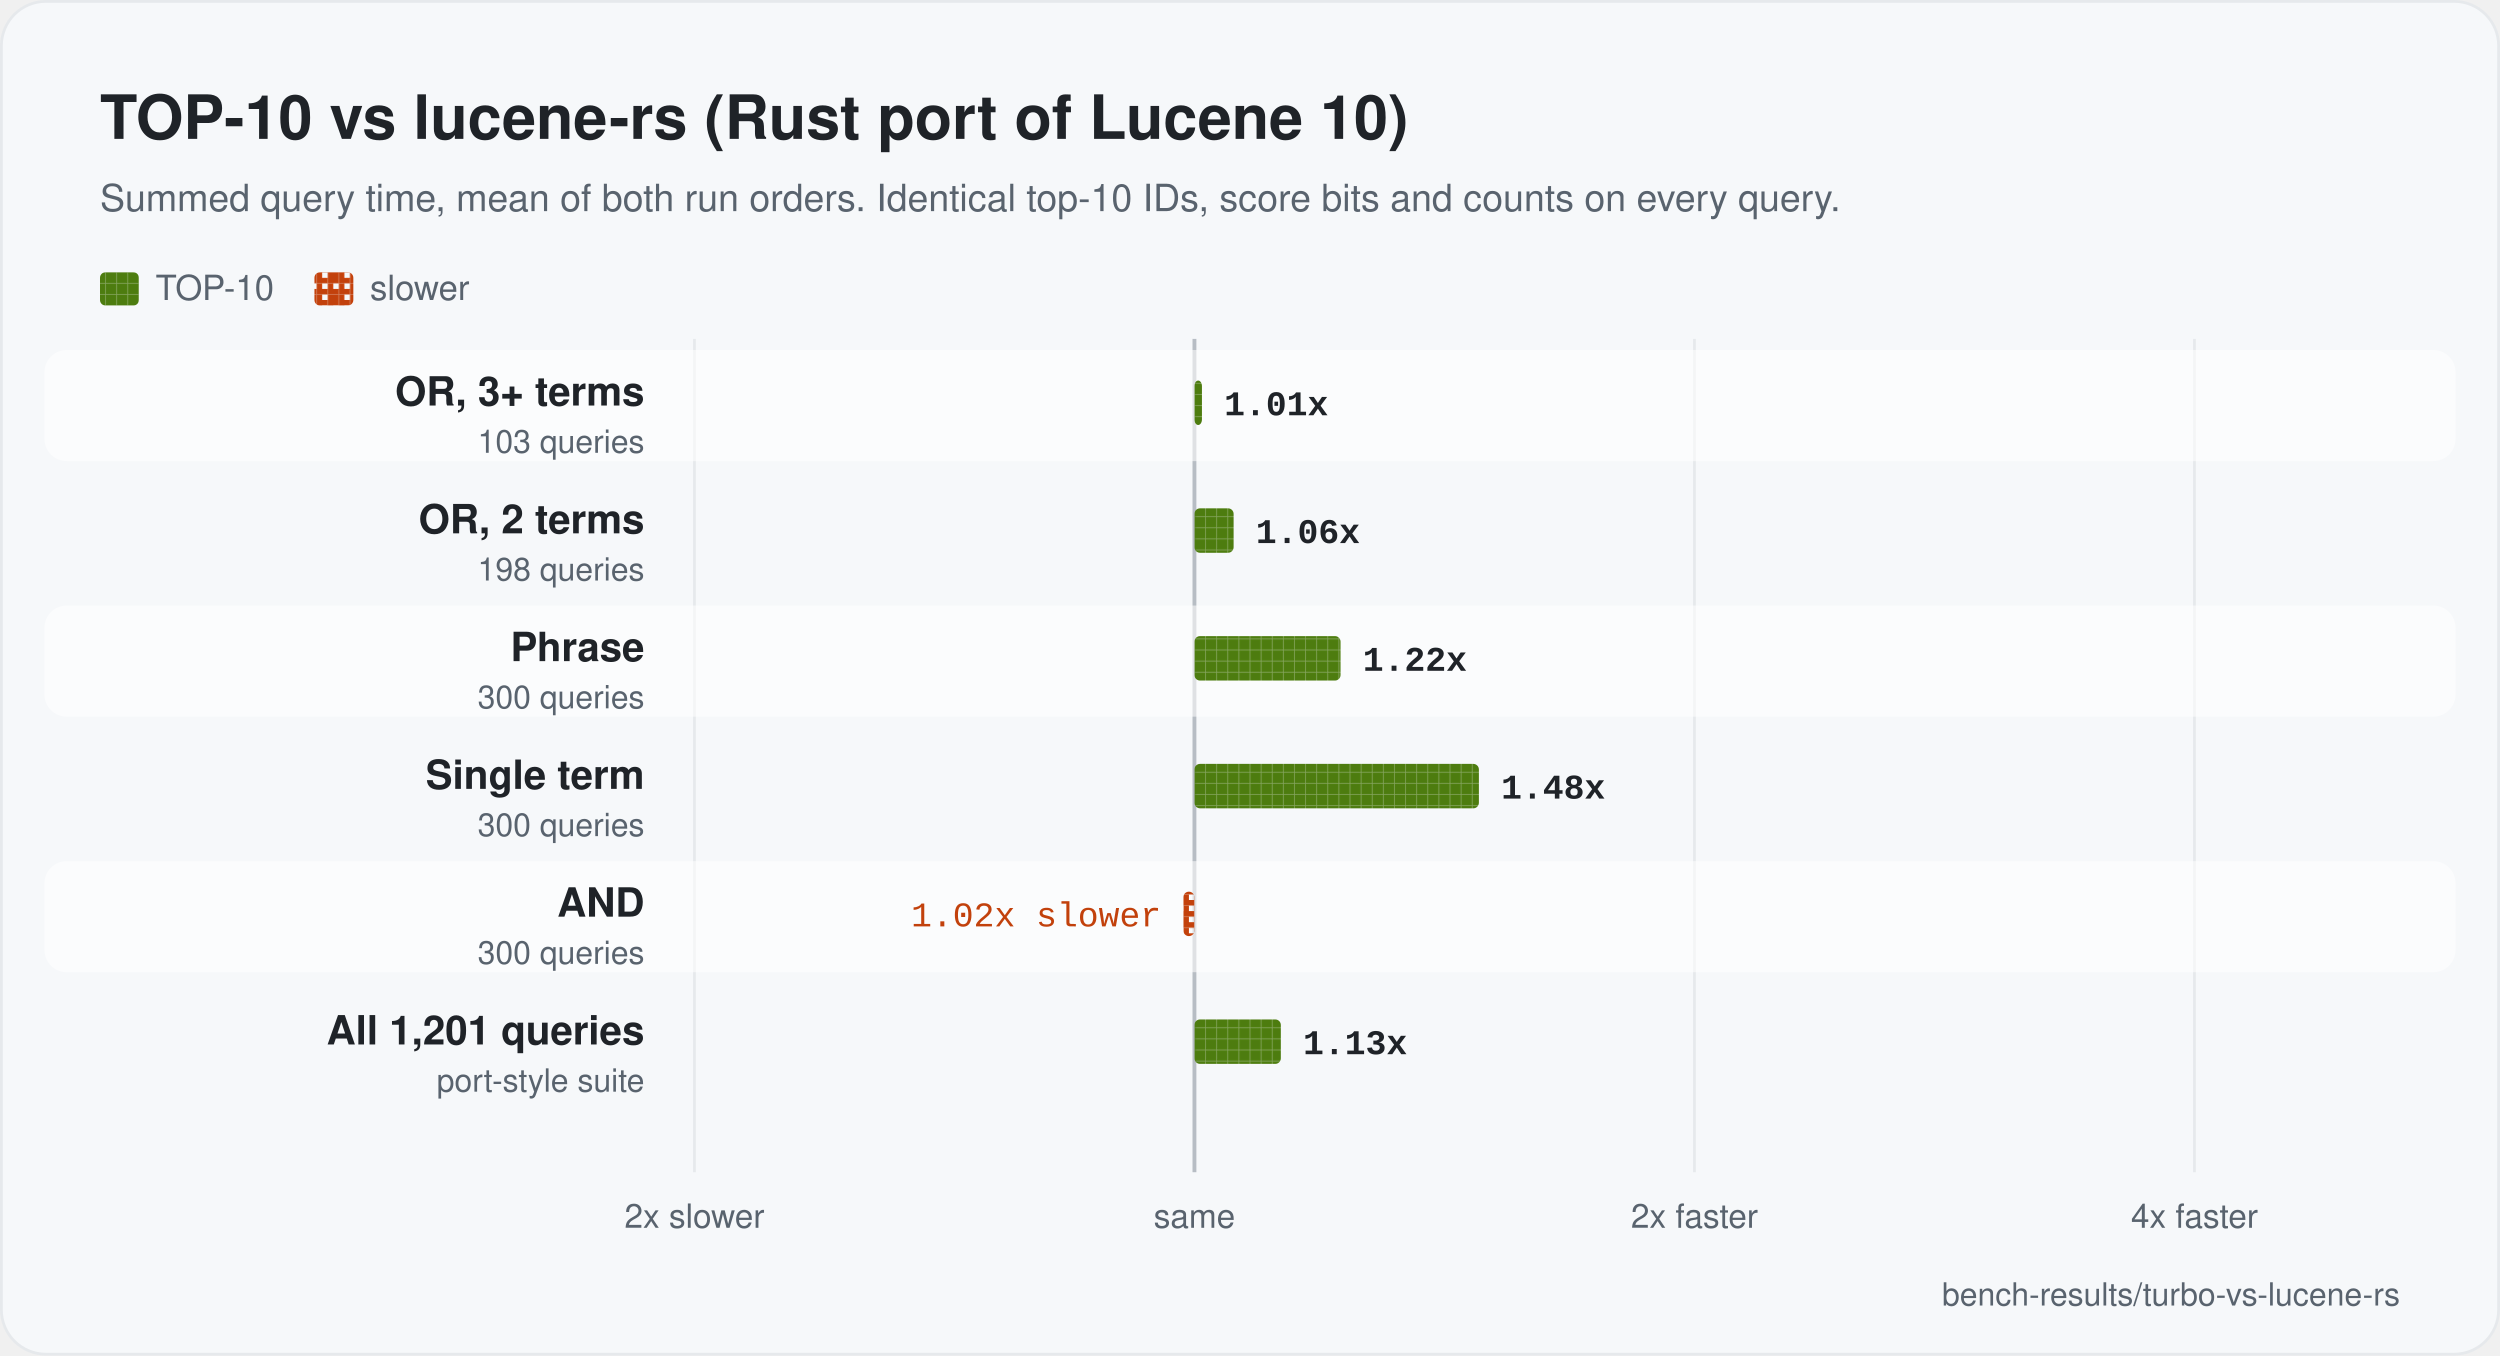
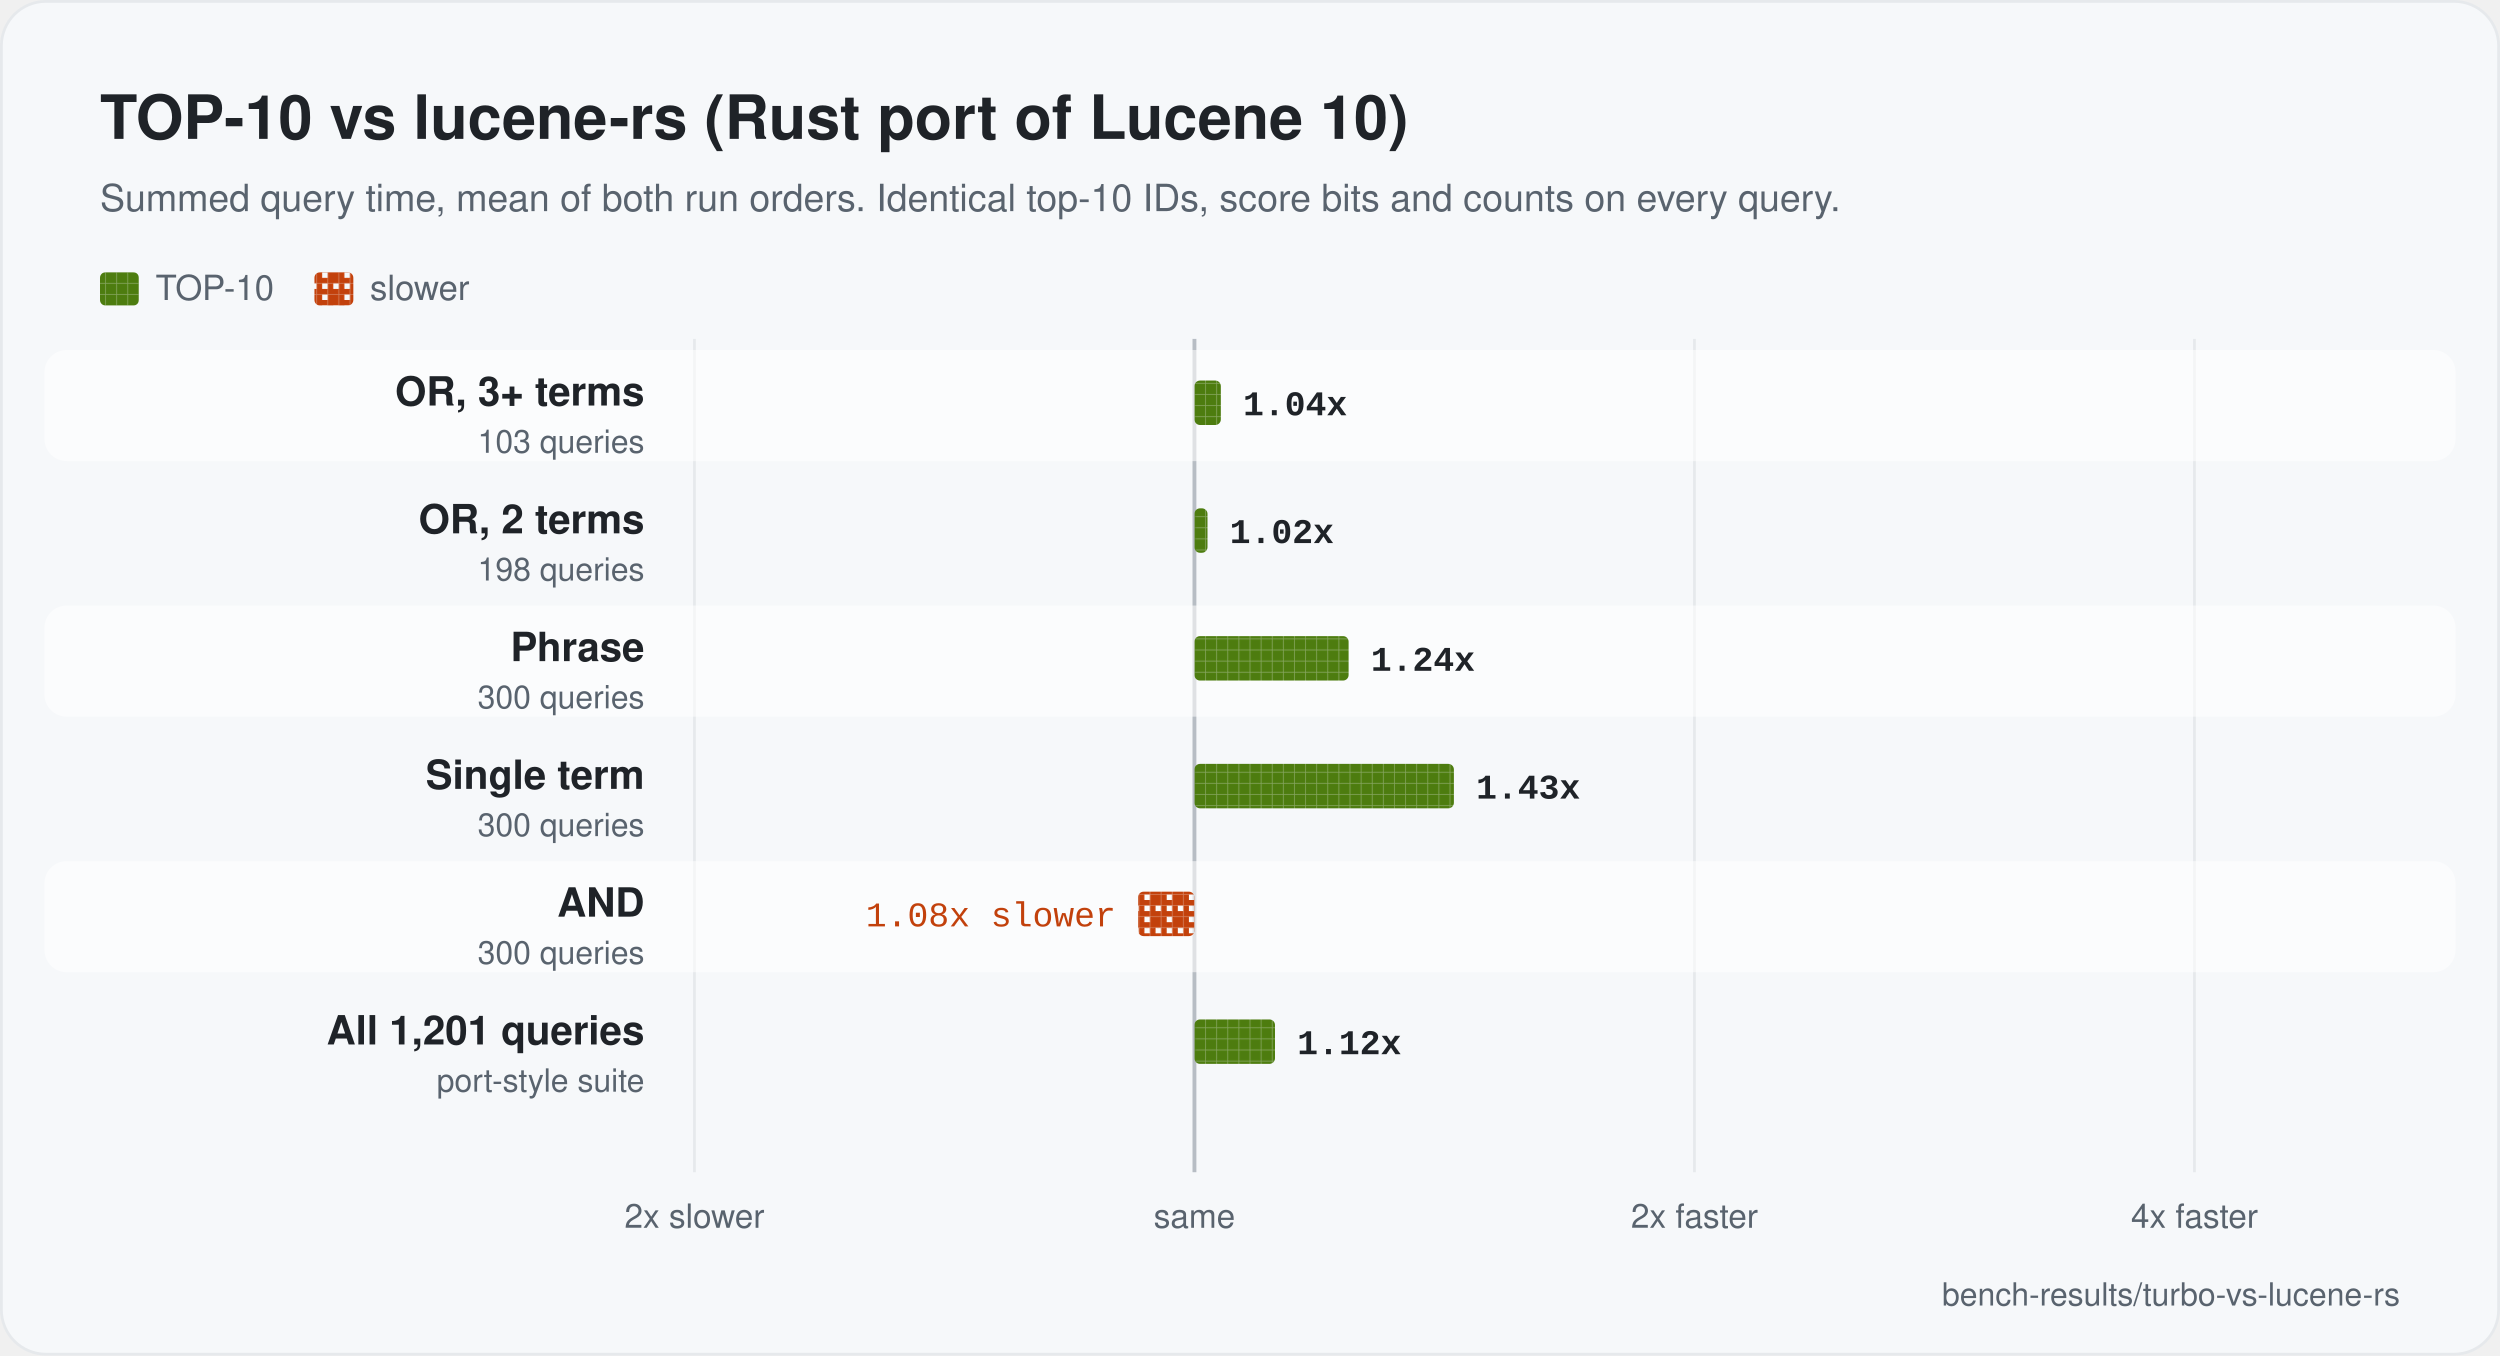
<svg xmlns="http://www.w3.org/2000/svg" width="900" height="488" viewBox="0 0 900 488">
  <defs>
    <pattern id="fast6" width="8" height="8" patternUnits="userSpaceOnUse">
      <rect x="0" y="0" width="2" height="2" fill="#4d7c0f" />
      <rect x="4" y="0" width="2" height="2" fill="#4d7c0f" />
      <rect x="2" y="2" width="2" height="2" fill="#4d7c0f" />
      <rect x="0" y="4" width="2" height="2" fill="#4d7c0f" />
      <rect x="4" y="4" width="2" height="2" fill="#4d7c0f" />
      <rect x="6" y="6" width="2" height="2" fill="#4d7c0f" />
    </pattern>
    <pattern id="fast10" width="8" height="8" patternUnits="userSpaceOnUse">
      <rect x="0" y="0" width="2" height="2" fill="#4d7c0f" />
      <rect x="2" y="0" width="2" height="2" fill="#4d7c0f" />
      <rect x="4" y="0" width="2" height="2" fill="#4d7c0f" />
      <rect x="2" y="2" width="2" height="2" fill="#4d7c0f" />
      <rect x="6" y="2" width="2" height="2" fill="#4d7c0f" />
      <rect x="0" y="4" width="2" height="2" fill="#4d7c0f" />
      <rect x="4" y="4" width="2" height="2" fill="#4d7c0f" />
      <rect x="6" y="4" width="2" height="2" fill="#4d7c0f" />
      <rect x="2" y="6" width="2" height="2" fill="#4d7c0f" />
      <rect x="6" y="6" width="2" height="2" fill="#4d7c0f" />
    </pattern>
    <pattern id="fast13" width="8" height="8" patternUnits="userSpaceOnUse">
      <rect x="0" y="0" width="2" height="2" fill="#4d7c0f" />
      <rect x="2" y="0" width="2" height="2" fill="#4d7c0f" />
      <rect x="4" y="0" width="2" height="2" fill="#4d7c0f" />
      <rect x="6" y="0" width="2" height="2" fill="#4d7c0f" />
      <rect x="0" y="2" width="2" height="2" fill="#4d7c0f" />
      <rect x="2" y="2" width="2" height="2" fill="#4d7c0f" />
      <rect x="6" y="2" width="2" height="2" fill="#4d7c0f" />
      <rect x="0" y="4" width="2" height="2" fill="#4d7c0f" />
      <rect x="2" y="4" width="2" height="2" fill="#4d7c0f" />
      <rect x="4" y="4" width="2" height="2" fill="#4d7c0f" />
      <rect x="6" y="4" width="2" height="2" fill="#4d7c0f" />
      <rect x="2" y="6" width="2" height="2" fill="#4d7c0f" />
      <rect x="6" y="6" width="2" height="2" fill="#4d7c0f" />
    </pattern>
    <pattern id="fast16" width="8" height="8" patternUnits="userSpaceOnUse">
      <rect x="0" y="0" width="2" height="2" fill="#4d7c0f" />
      <rect x="2" y="0" width="2" height="2" fill="#4d7c0f" />
      <rect x="4" y="0" width="2" height="2" fill="#4d7c0f" />
      <rect x="6" y="0" width="2" height="2" fill="#4d7c0f" />
      <rect x="0" y="2" width="2" height="2" fill="#4d7c0f" />
      <rect x="2" y="2" width="2" height="2" fill="#4d7c0f" />
      <rect x="4" y="2" width="2" height="2" fill="#4d7c0f" />
      <rect x="6" y="2" width="2" height="2" fill="#4d7c0f" />
      <rect x="0" y="4" width="2" height="2" fill="#4d7c0f" />
      <rect x="2" y="4" width="2" height="2" fill="#4d7c0f" />
      <rect x="4" y="4" width="2" height="2" fill="#4d7c0f" />
      <rect x="6" y="4" width="2" height="2" fill="#4d7c0f" />
      <rect x="0" y="6" width="2" height="2" fill="#4d7c0f" />
      <rect x="2" y="6" width="2" height="2" fill="#4d7c0f" />
      <rect x="4" y="6" width="2" height="2" fill="#4d7c0f" />
      <rect x="6" y="6" width="2" height="2" fill="#4d7c0f" />
    </pattern>
    <pattern id="fast26" width="8" height="8" patternUnits="userSpaceOnUse">
      <rect x="0" y="0" width="2" height="2" fill="#0f766e" />
      <rect x="4" y="0" width="2" height="2" fill="#0f766e" />
      <rect x="2" y="2" width="2" height="2" fill="#0f766e" />
      <rect x="0" y="4" width="2" height="2" fill="#0f766e" />
      <rect x="4" y="4" width="2" height="2" fill="#0f766e" />
      <rect x="6" y="6" width="2" height="2" fill="#0f766e" />
    </pattern>
    <pattern id="fast210" width="8" height="8" patternUnits="userSpaceOnUse">
      <rect x="0" y="0" width="2" height="2" fill="#0f766e" />
      <rect x="2" y="0" width="2" height="2" fill="#0f766e" />
      <rect x="4" y="0" width="2" height="2" fill="#0f766e" />
      <rect x="2" y="2" width="2" height="2" fill="#0f766e" />
      <rect x="6" y="2" width="2" height="2" fill="#0f766e" />
      <rect x="0" y="4" width="2" height="2" fill="#0f766e" />
      <rect x="4" y="4" width="2" height="2" fill="#0f766e" />
      <rect x="6" y="4" width="2" height="2" fill="#0f766e" />
      <rect x="2" y="6" width="2" height="2" fill="#0f766e" />
      <rect x="6" y="6" width="2" height="2" fill="#0f766e" />
    </pattern>
    <pattern id="fast213" width="8" height="8" patternUnits="userSpaceOnUse">
      <rect x="0" y="0" width="2" height="2" fill="#0f766e" />
      <rect x="2" y="0" width="2" height="2" fill="#0f766e" />
      <rect x="4" y="0" width="2" height="2" fill="#0f766e" />
      <rect x="6" y="0" width="2" height="2" fill="#0f766e" />
      <rect x="0" y="2" width="2" height="2" fill="#0f766e" />
      <rect x="2" y="2" width="2" height="2" fill="#0f766e" />
      <rect x="6" y="2" width="2" height="2" fill="#0f766e" />
      <rect x="0" y="4" width="2" height="2" fill="#0f766e" />
      <rect x="2" y="4" width="2" height="2" fill="#0f766e" />
      <rect x="4" y="4" width="2" height="2" fill="#0f766e" />
      <rect x="6" y="4" width="2" height="2" fill="#0f766e" />
      <rect x="2" y="6" width="2" height="2" fill="#0f766e" />
      <rect x="6" y="6" width="2" height="2" fill="#0f766e" />
    </pattern>
    <pattern id="fast216" width="8" height="8" patternUnits="userSpaceOnUse">
      <rect x="0" y="0" width="2" height="2" fill="#0f766e" />
      <rect x="2" y="0" width="2" height="2" fill="#0f766e" />
      <rect x="4" y="0" width="2" height="2" fill="#0f766e" />
      <rect x="6" y="0" width="2" height="2" fill="#0f766e" />
      <rect x="0" y="2" width="2" height="2" fill="#0f766e" />
      <rect x="2" y="2" width="2" height="2" fill="#0f766e" />
      <rect x="4" y="2" width="2" height="2" fill="#0f766e" />
      <rect x="6" y="2" width="2" height="2" fill="#0f766e" />
      <rect x="0" y="4" width="2" height="2" fill="#0f766e" />
      <rect x="2" y="4" width="2" height="2" fill="#0f766e" />
      <rect x="4" y="4" width="2" height="2" fill="#0f766e" />
      <rect x="6" y="4" width="2" height="2" fill="#0f766e" />
      <rect x="0" y="6" width="2" height="2" fill="#0f766e" />
      <rect x="2" y="6" width="2" height="2" fill="#0f766e" />
      <rect x="4" y="6" width="2" height="2" fill="#0f766e" />
      <rect x="6" y="6" width="2" height="2" fill="#0f766e" />
    </pattern>
    <pattern id="slow6" width="8" height="8" patternUnits="userSpaceOnUse">
      <rect x="0" y="0" width="2" height="2" fill="#c2410c" />
      <rect x="4" y="0" width="2" height="2" fill="#c2410c" />
      <rect x="2" y="2" width="2" height="2" fill="#c2410c" />
      <rect x="0" y="4" width="2" height="2" fill="#c2410c" />
      <rect x="4" y="4" width="2" height="2" fill="#c2410c" />
      <rect x="6" y="6" width="2" height="2" fill="#c2410c" />
    </pattern>
    <pattern id="slow10" width="8" height="8" patternUnits="userSpaceOnUse">
      <rect x="0" y="0" width="2" height="2" fill="#c2410c" />
      <rect x="2" y="0" width="2" height="2" fill="#c2410c" />
      <rect x="4" y="0" width="2" height="2" fill="#c2410c" />
      <rect x="2" y="2" width="2" height="2" fill="#c2410c" />
      <rect x="6" y="2" width="2" height="2" fill="#c2410c" />
      <rect x="0" y="4" width="2" height="2" fill="#c2410c" />
      <rect x="4" y="4" width="2" height="2" fill="#c2410c" />
      <rect x="6" y="4" width="2" height="2" fill="#c2410c" />
      <rect x="2" y="6" width="2" height="2" fill="#c2410c" />
      <rect x="6" y="6" width="2" height="2" fill="#c2410c" />
    </pattern>
    <pattern id="slow13" width="8" height="8" patternUnits="userSpaceOnUse">
      <rect x="0" y="0" width="2" height="2" fill="#c2410c" />
      <rect x="2" y="0" width="2" height="2" fill="#c2410c" />
      <rect x="4" y="0" width="2" height="2" fill="#c2410c" />
      <rect x="6" y="0" width="2" height="2" fill="#c2410c" />
      <rect x="0" y="2" width="2" height="2" fill="#c2410c" />
      <rect x="2" y="2" width="2" height="2" fill="#c2410c" />
      <rect x="6" y="2" width="2" height="2" fill="#c2410c" />
      <rect x="0" y="4" width="2" height="2" fill="#c2410c" />
      <rect x="2" y="4" width="2" height="2" fill="#c2410c" />
      <rect x="4" y="4" width="2" height="2" fill="#c2410c" />
      <rect x="6" y="4" width="2" height="2" fill="#c2410c" />
      <rect x="2" y="6" width="2" height="2" fill="#c2410c" />
      <rect x="6" y="6" width="2" height="2" fill="#c2410c" />
    </pattern>
    <pattern id="slow16" width="8" height="8" patternUnits="userSpaceOnUse">
      <rect x="0" y="0" width="2" height="2" fill="#c2410c" />
      <rect x="2" y="0" width="2" height="2" fill="#c2410c" />
      <rect x="4" y="0" width="2" height="2" fill="#c2410c" />
      <rect x="6" y="0" width="2" height="2" fill="#c2410c" />
      <rect x="0" y="2" width="2" height="2" fill="#c2410c" />
      <rect x="2" y="2" width="2" height="2" fill="#c2410c" />
      <rect x="4" y="2" width="2" height="2" fill="#c2410c" />
      <rect x="6" y="2" width="2" height="2" fill="#c2410c" />
      <rect x="0" y="4" width="2" height="2" fill="#c2410c" />
      <rect x="2" y="4" width="2" height="2" fill="#c2410c" />
      <rect x="4" y="4" width="2" height="2" fill="#c2410c" />
      <rect x="6" y="4" width="2" height="2" fill="#c2410c" />
      <rect x="0" y="6" width="2" height="2" fill="#c2410c" />
      <rect x="2" y="6" width="2" height="2" fill="#c2410c" />
      <rect x="4" y="6" width="2" height="2" fill="#c2410c" />
      <rect x="6" y="6" width="2" height="2" fill="#c2410c" />
    </pattern>
    <pattern id="neutral6" width="8" height="8" patternUnits="userSpaceOnUse">
      <rect x="0" y="0" width="2" height="2" fill="#8c959f" />
      <rect x="4" y="0" width="2" height="2" fill="#8c959f" />
      <rect x="2" y="2" width="2" height="2" fill="#8c959f" />
      <rect x="0" y="4" width="2" height="2" fill="#8c959f" />
      <rect x="4" y="4" width="2" height="2" fill="#8c959f" />
      <rect x="6" y="6" width="2" height="2" fill="#8c959f" />
    </pattern>
    <pattern id="neutral10" width="8" height="8" patternUnits="userSpaceOnUse">
      <rect x="0" y="0" width="2" height="2" fill="#8c959f" />
      <rect x="2" y="0" width="2" height="2" fill="#8c959f" />
      <rect x="4" y="0" width="2" height="2" fill="#8c959f" />
      <rect x="2" y="2" width="2" height="2" fill="#8c959f" />
      <rect x="6" y="2" width="2" height="2" fill="#8c959f" />
      <rect x="0" y="4" width="2" height="2" fill="#8c959f" />
      <rect x="4" y="4" width="2" height="2" fill="#8c959f" />
      <rect x="6" y="4" width="2" height="2" fill="#8c959f" />
      <rect x="2" y="6" width="2" height="2" fill="#8c959f" />
      <rect x="6" y="6" width="2" height="2" fill="#8c959f" />
    </pattern>
    <pattern id="neutral13" width="8" height="8" patternUnits="userSpaceOnUse">
      <rect x="0" y="0" width="2" height="2" fill="#8c959f" />
      <rect x="2" y="0" width="2" height="2" fill="#8c959f" />
      <rect x="4" y="0" width="2" height="2" fill="#8c959f" />
      <rect x="6" y="0" width="2" height="2" fill="#8c959f" />
      <rect x="0" y="2" width="2" height="2" fill="#8c959f" />
      <rect x="2" y="2" width="2" height="2" fill="#8c959f" />
      <rect x="6" y="2" width="2" height="2" fill="#8c959f" />
      <rect x="0" y="4" width="2" height="2" fill="#8c959f" />
      <rect x="2" y="4" width="2" height="2" fill="#8c959f" />
      <rect x="4" y="4" width="2" height="2" fill="#8c959f" />
      <rect x="6" y="4" width="2" height="2" fill="#8c959f" />
      <rect x="2" y="6" width="2" height="2" fill="#8c959f" />
      <rect x="6" y="6" width="2" height="2" fill="#8c959f" />
    </pattern>
    <pattern id="neutral16" width="8" height="8" patternUnits="userSpaceOnUse">
      <rect x="0" y="0" width="2" height="2" fill="#8c959f" />
      <rect x="2" y="0" width="2" height="2" fill="#8c959f" />
      <rect x="4" y="0" width="2" height="2" fill="#8c959f" />
      <rect x="6" y="0" width="2" height="2" fill="#8c959f" />
      <rect x="0" y="2" width="2" height="2" fill="#8c959f" />
      <rect x="2" y="2" width="2" height="2" fill="#8c959f" />
      <rect x="4" y="2" width="2" height="2" fill="#8c959f" />
      <rect x="6" y="2" width="2" height="2" fill="#8c959f" />
      <rect x="0" y="4" width="2" height="2" fill="#8c959f" />
      <rect x="2" y="4" width="2" height="2" fill="#8c959f" />
      <rect x="4" y="4" width="2" height="2" fill="#8c959f" />
      <rect x="6" y="4" width="2" height="2" fill="#8c959f" />
      <rect x="0" y="6" width="2" height="2" fill="#8c959f" />
      <rect x="2" y="6" width="2" height="2" fill="#8c959f" />
      <rect x="4" y="6" width="2" height="2" fill="#8c959f" />
      <rect x="6" y="6" width="2" height="2" fill="#8c959f" />
    </pattern>
    <pattern id="ink6" width="8" height="8" patternUnits="userSpaceOnUse">
      <rect x="0" y="0" width="2" height="2" fill="#1f2328" />
      <rect x="4" y="0" width="2" height="2" fill="#1f2328" />
      <rect x="2" y="2" width="2" height="2" fill="#1f2328" />
      <rect x="0" y="4" width="2" height="2" fill="#1f2328" />
      <rect x="4" y="4" width="2" height="2" fill="#1f2328" />
      <rect x="6" y="6" width="2" height="2" fill="#1f2328" />
    </pattern>
    <pattern id="ink10" width="8" height="8" patternUnits="userSpaceOnUse">
      <rect x="0" y="0" width="2" height="2" fill="#1f2328" />
      <rect x="2" y="0" width="2" height="2" fill="#1f2328" />
      <rect x="4" y="0" width="2" height="2" fill="#1f2328" />
      <rect x="2" y="2" width="2" height="2" fill="#1f2328" />
      <rect x="6" y="2" width="2" height="2" fill="#1f2328" />
      <rect x="0" y="4" width="2" height="2" fill="#1f2328" />
      <rect x="4" y="4" width="2" height="2" fill="#1f2328" />
      <rect x="6" y="4" width="2" height="2" fill="#1f2328" />
      <rect x="2" y="6" width="2" height="2" fill="#1f2328" />
      <rect x="6" y="6" width="2" height="2" fill="#1f2328" />
    </pattern>
    <pattern id="ink13" width="8" height="8" patternUnits="userSpaceOnUse">
      <rect x="0" y="0" width="2" height="2" fill="#1f2328" />
      <rect x="2" y="0" width="2" height="2" fill="#1f2328" />
      <rect x="4" y="0" width="2" height="2" fill="#1f2328" />
      <rect x="6" y="0" width="2" height="2" fill="#1f2328" />
      <rect x="0" y="2" width="2" height="2" fill="#1f2328" />
      <rect x="2" y="2" width="2" height="2" fill="#1f2328" />
      <rect x="6" y="2" width="2" height="2" fill="#1f2328" />
      <rect x="0" y="4" width="2" height="2" fill="#1f2328" />
      <rect x="2" y="4" width="2" height="2" fill="#1f2328" />
      <rect x="4" y="4" width="2" height="2" fill="#1f2328" />
      <rect x="6" y="4" width="2" height="2" fill="#1f2328" />
      <rect x="2" y="6" width="2" height="2" fill="#1f2328" />
      <rect x="6" y="6" width="2" height="2" fill="#1f2328" />
    </pattern>
    <pattern id="ink16" width="8" height="8" patternUnits="userSpaceOnUse">
      <rect x="0" y="0" width="2" height="2" fill="#1f2328" />
      <rect x="2" y="0" width="2" height="2" fill="#1f2328" />
      <rect x="4" y="0" width="2" height="2" fill="#1f2328" />
      <rect x="6" y="0" width="2" height="2" fill="#1f2328" />
      <rect x="0" y="2" width="2" height="2" fill="#1f2328" />
      <rect x="2" y="2" width="2" height="2" fill="#1f2328" />
      <rect x="4" y="2" width="2" height="2" fill="#1f2328" />
      <rect x="6" y="2" width="2" height="2" fill="#1f2328" />
      <rect x="0" y="4" width="2" height="2" fill="#1f2328" />
      <rect x="2" y="4" width="2" height="2" fill="#1f2328" />
      <rect x="4" y="4" width="2" height="2" fill="#1f2328" />
      <rect x="6" y="4" width="2" height="2" fill="#1f2328" />
      <rect x="0" y="6" width="2" height="2" fill="#1f2328" />
      <rect x="2" y="6" width="2" height="2" fill="#1f2328" />
      <rect x="4" y="6" width="2" height="2" fill="#1f2328" />
      <rect x="6" y="6" width="2" height="2" fill="#1f2328" />
    </pattern>
  </defs>
  <rect x="0.5" y="0.5" width="899" height="487" rx="16" fill="#f6f8fa" stroke="#e6e9ec" />
  <text x="36.0" y="50.0" font-size="22" font-weight="650" fill="#1f2328" text-anchor="start" font-family="-apple-system, BlinkMacSystemFont, 'Segoe UI', Helvetica, Arial, sans-serif" opacity="1">TOP-10 vs lucene-rs (Rust port of Lucene 10)</text>
  <text x="36.0" y="76.0" font-size="13.5" font-weight="400" fill="#59636e" text-anchor="start" font-family="-apple-system, BlinkMacSystemFont, 'Segoe UI', Helvetica, Arial, sans-serif" opacity="1">Summed query time, mean of both run orders. Identical top-10 IDs, score bits and counts on every query.</text>
  <rect x="36" y="98" width="14" height="12" rx="2" fill="url(#fast16)" />
  <text x="56.0" y="108.0" font-size="12.5" font-weight="400" fill="#59636e" text-anchor="start" font-family="-apple-system, BlinkMacSystemFont, 'Segoe UI', Helvetica, Arial, sans-serif" opacity="1">TOP-10</text>
  <rect x="113.2" y="98" width="14" height="12" rx="2" fill="url(#slow13)" />
  <text x="133.2" y="108.0" font-size="12.5" font-weight="400" fill="#59636e" text-anchor="start" font-family="-apple-system, BlinkMacSystemFont, 'Segoe UI', Helvetica, Arial, sans-serif" opacity="1">slower</text>
  <line x1="250.0" y1="122" x2="250.0" y2="422" stroke="#e6e9ec" stroke-width="1" />
  <text x="250.0" y="442.0" font-size="12" font-weight="400" fill="#59636e" text-anchor="middle" font-family="-apple-system, BlinkMacSystemFont, 'Segoe UI', Helvetica, Arial, sans-serif" opacity="1">2x slower</text>
  <line x1="430.0" y1="122" x2="430.0" y2="422" stroke="#b7bdc4" stroke-width="1.4" />
  <text x="430.0" y="442.0" font-size="12" font-weight="400" fill="#59636e" text-anchor="middle" font-family="-apple-system, BlinkMacSystemFont, 'Segoe UI', Helvetica, Arial, sans-serif" opacity="1">same</text>
  <line x1="610.0" y1="122" x2="610.0" y2="422" stroke="#e6e9ec" stroke-width="1" />
  <text x="610.0" y="442.0" font-size="12" font-weight="400" fill="#59636e" text-anchor="middle" font-family="-apple-system, BlinkMacSystemFont, 'Segoe UI', Helvetica, Arial, sans-serif" opacity="1">2x faster</text>
  <line x1="790.0" y1="122" x2="790.0" y2="422" stroke="#e6e9ec" stroke-width="1" />
  <text x="790.0" y="442.0" font-size="12" font-weight="400" fill="#59636e" text-anchor="middle" font-family="-apple-system, BlinkMacSystemFont, 'Segoe UI', Helvetica, Arial, sans-serif" opacity="1">4x faster</text>
  <rect x="16" y="126" width="868" height="40" rx="8" fill="#ffffff" opacity="0.55" />
  <text x="232.0" y="146.0" font-size="14.5" font-weight="550" fill="#1f2328" text-anchor="end" font-family="-apple-system, BlinkMacSystemFont, 'Segoe UI', Helvetica, Arial, sans-serif" opacity="1">OR, 3+ terms</text>
  <text x="232.0" y="163.0" font-size="11.5" font-weight="400" fill="#59636e" text-anchor="end" font-family="-apple-system, BlinkMacSystemFont, 'Segoe UI', Helvetica, Arial, sans-serif" opacity="1">103 queries</text>
-   <rect x="430.0" y="137" width="2.7" height="16" rx="2" fill="url(#fast16)" />
-   <text x="440.7" y="149.5" font-size="12.5" font-weight="600" fill="#1f2328" text-anchor="start" font-family="ui-monospace, SFMono-Regular, Menlo, Consolas, 'Liberation Mono', monospace" opacity="1">1.01x</text>
+   <rect x="430.0" y="137" width="9.5" height="16" rx="2" fill="url(#fast16)" />
+   <text x="447.5" y="149.5" font-size="12.5" font-weight="600" fill="#1f2328" text-anchor="start" font-family="ui-monospace, SFMono-Regular, Menlo, Consolas, 'Liberation Mono', monospace" opacity="1">1.04x</text>
  <text x="232.0" y="192.0" font-size="14.5" font-weight="550" fill="#1f2328" text-anchor="end" font-family="-apple-system, BlinkMacSystemFont, 'Segoe UI', Helvetica, Arial, sans-serif" opacity="1">OR, 2 terms</text>
  <text x="232.0" y="209.0" font-size="11.5" font-weight="400" fill="#59636e" text-anchor="end" font-family="-apple-system, BlinkMacSystemFont, 'Segoe UI', Helvetica, Arial, sans-serif" opacity="1">198 queries</text>
-   <rect x="430.0" y="183" width="14.1" height="16" rx="2" fill="url(#fast16)" />
-   <text x="452.1" y="195.5" font-size="12.5" font-weight="600" fill="#1f2328" text-anchor="start" font-family="ui-monospace, SFMono-Regular, Menlo, Consolas, 'Liberation Mono', monospace" opacity="1">1.06x</text>
+   <rect x="430.0" y="183" width="4.7" height="16" rx="2" fill="url(#fast16)" />
+   <text x="442.7" y="195.5" font-size="12.5" font-weight="600" fill="#1f2328" text-anchor="start" font-family="ui-monospace, SFMono-Regular, Menlo, Consolas, 'Liberation Mono', monospace" opacity="1">1.02x</text>
  <rect x="16" y="218" width="868" height="40" rx="8" fill="#ffffff" opacity="0.55" />
  <text x="232.0" y="238.0" font-size="14.5" font-weight="550" fill="#1f2328" text-anchor="end" font-family="-apple-system, BlinkMacSystemFont, 'Segoe UI', Helvetica, Arial, sans-serif" opacity="1">Phrase</text>
  <text x="232.0" y="255.0" font-size="11.5" font-weight="400" fill="#59636e" text-anchor="end" font-family="-apple-system, BlinkMacSystemFont, 'Segoe UI', Helvetica, Arial, sans-serif" opacity="1">300 queries</text>
-   <rect x="430.0" y="229" width="52.6" height="16" rx="2" fill="url(#fast16)" />
-   <text x="490.6" y="241.5" font-size="12.5" font-weight="600" fill="#1f2328" text-anchor="start" font-family="ui-monospace, SFMono-Regular, Menlo, Consolas, 'Liberation Mono', monospace" opacity="1">1.22x</text>
+   <rect x="430.0" y="229" width="55.5" height="16" rx="2" fill="url(#fast16)" />
+   <text x="493.5" y="241.5" font-size="12.5" font-weight="600" fill="#1f2328" text-anchor="start" font-family="ui-monospace, SFMono-Regular, Menlo, Consolas, 'Liberation Mono', monospace" opacity="1">1.24x</text>
  <text x="232.0" y="284.0" font-size="14.5" font-weight="550" fill="#1f2328" text-anchor="end" font-family="-apple-system, BlinkMacSystemFont, 'Segoe UI', Helvetica, Arial, sans-serif" opacity="1">Single term</text>
  <text x="232.0" y="301.0" font-size="11.5" font-weight="400" fill="#59636e" text-anchor="end" font-family="-apple-system, BlinkMacSystemFont, 'Segoe UI', Helvetica, Arial, sans-serif" opacity="1">300 queries</text>
-   <rect x="430.0" y="275" width="102.4" height="16" rx="2" fill="url(#fast16)" />
-   <text x="540.4" y="287.5" font-size="12.5" font-weight="600" fill="#1f2328" text-anchor="start" font-family="ui-monospace, SFMono-Regular, Menlo, Consolas, 'Liberation Mono', monospace" opacity="1">1.48x</text>
+   <rect x="430.0" y="275" width="93.4" height="16" rx="2" fill="url(#fast16)" />
+   <text x="531.4" y="287.5" font-size="12.5" font-weight="600" fill="#1f2328" text-anchor="start" font-family="ui-monospace, SFMono-Regular, Menlo, Consolas, 'Liberation Mono', monospace" opacity="1">1.43x</text>
  <rect x="16" y="310" width="868" height="40" rx="8" fill="#ffffff" opacity="0.55" />
  <text x="232.0" y="330.0" font-size="14.5" font-weight="550" fill="#1f2328" text-anchor="end" font-family="-apple-system, BlinkMacSystemFont, 'Segoe UI', Helvetica, Arial, sans-serif" opacity="1">AND</text>
  <text x="232.0" y="347.0" font-size="11.5" font-weight="400" fill="#59636e" text-anchor="end" font-family="-apple-system, BlinkMacSystemFont, 'Segoe UI', Helvetica, Arial, sans-serif" opacity="1">300 queries</text>
-   <rect x="426.0" y="321" width="4.0" height="16" rx="2" fill="url(#slow13)" />
-   <text x="418.0" y="333.5" font-size="12.5" font-weight="400" fill="#c2410c" text-anchor="end" font-family="ui-monospace, SFMono-Regular, Menlo, Consolas, 'Liberation Mono', monospace" opacity="1">1.02x slower</text>
+   <rect x="409.7" y="321" width="20.3" height="16" rx="2" fill="url(#slow13)" />
+   <text x="401.7" y="333.5" font-size="12.5" font-weight="400" fill="#c2410c" text-anchor="end" font-family="ui-monospace, SFMono-Regular, Menlo, Consolas, 'Liberation Mono', monospace" opacity="1">1.08x slower</text>
  <text x="232.0" y="376.0" font-size="14.5" font-weight="550" fill="#1f2328" text-anchor="end" font-family="-apple-system, BlinkMacSystemFont, 'Segoe UI', Helvetica, Arial, sans-serif" opacity="1">All 1,201 queries</text>
  <text x="232.0" y="393.0" font-size="11.5" font-weight="400" fill="#59636e" text-anchor="end" font-family="-apple-system, BlinkMacSystemFont, 'Segoe UI', Helvetica, Arial, sans-serif" opacity="1">port-style suite</text>
-   <rect x="430.0" y="367" width="31.1" height="16" rx="2" fill="url(#fast16)" />
-   <text x="469.1" y="379.5" font-size="12.5" font-weight="600" fill="#1f2328" text-anchor="start" font-family="ui-monospace, SFMono-Regular, Menlo, Consolas, 'Liberation Mono', monospace" opacity="1">1.13x</text>
+   <rect x="430.0" y="367" width="29.0" height="16" rx="2" fill="url(#fast16)" />
+   <text x="467.0" y="379.5" font-size="12.5" font-weight="600" fill="#1f2328" text-anchor="start" font-family="ui-monospace, SFMono-Regular, Menlo, Consolas, 'Liberation Mono', monospace" opacity="1">1.12x</text>
  <text x="864.0" y="470.0" font-size="11.5" font-weight="400" fill="#59636e" text-anchor="end" font-family="-apple-system, BlinkMacSystemFont, 'Segoe UI', Helvetica, Arial, sans-serif" opacity="1">bench-results/turbo-vs-lucene-rs</text>
</svg>
